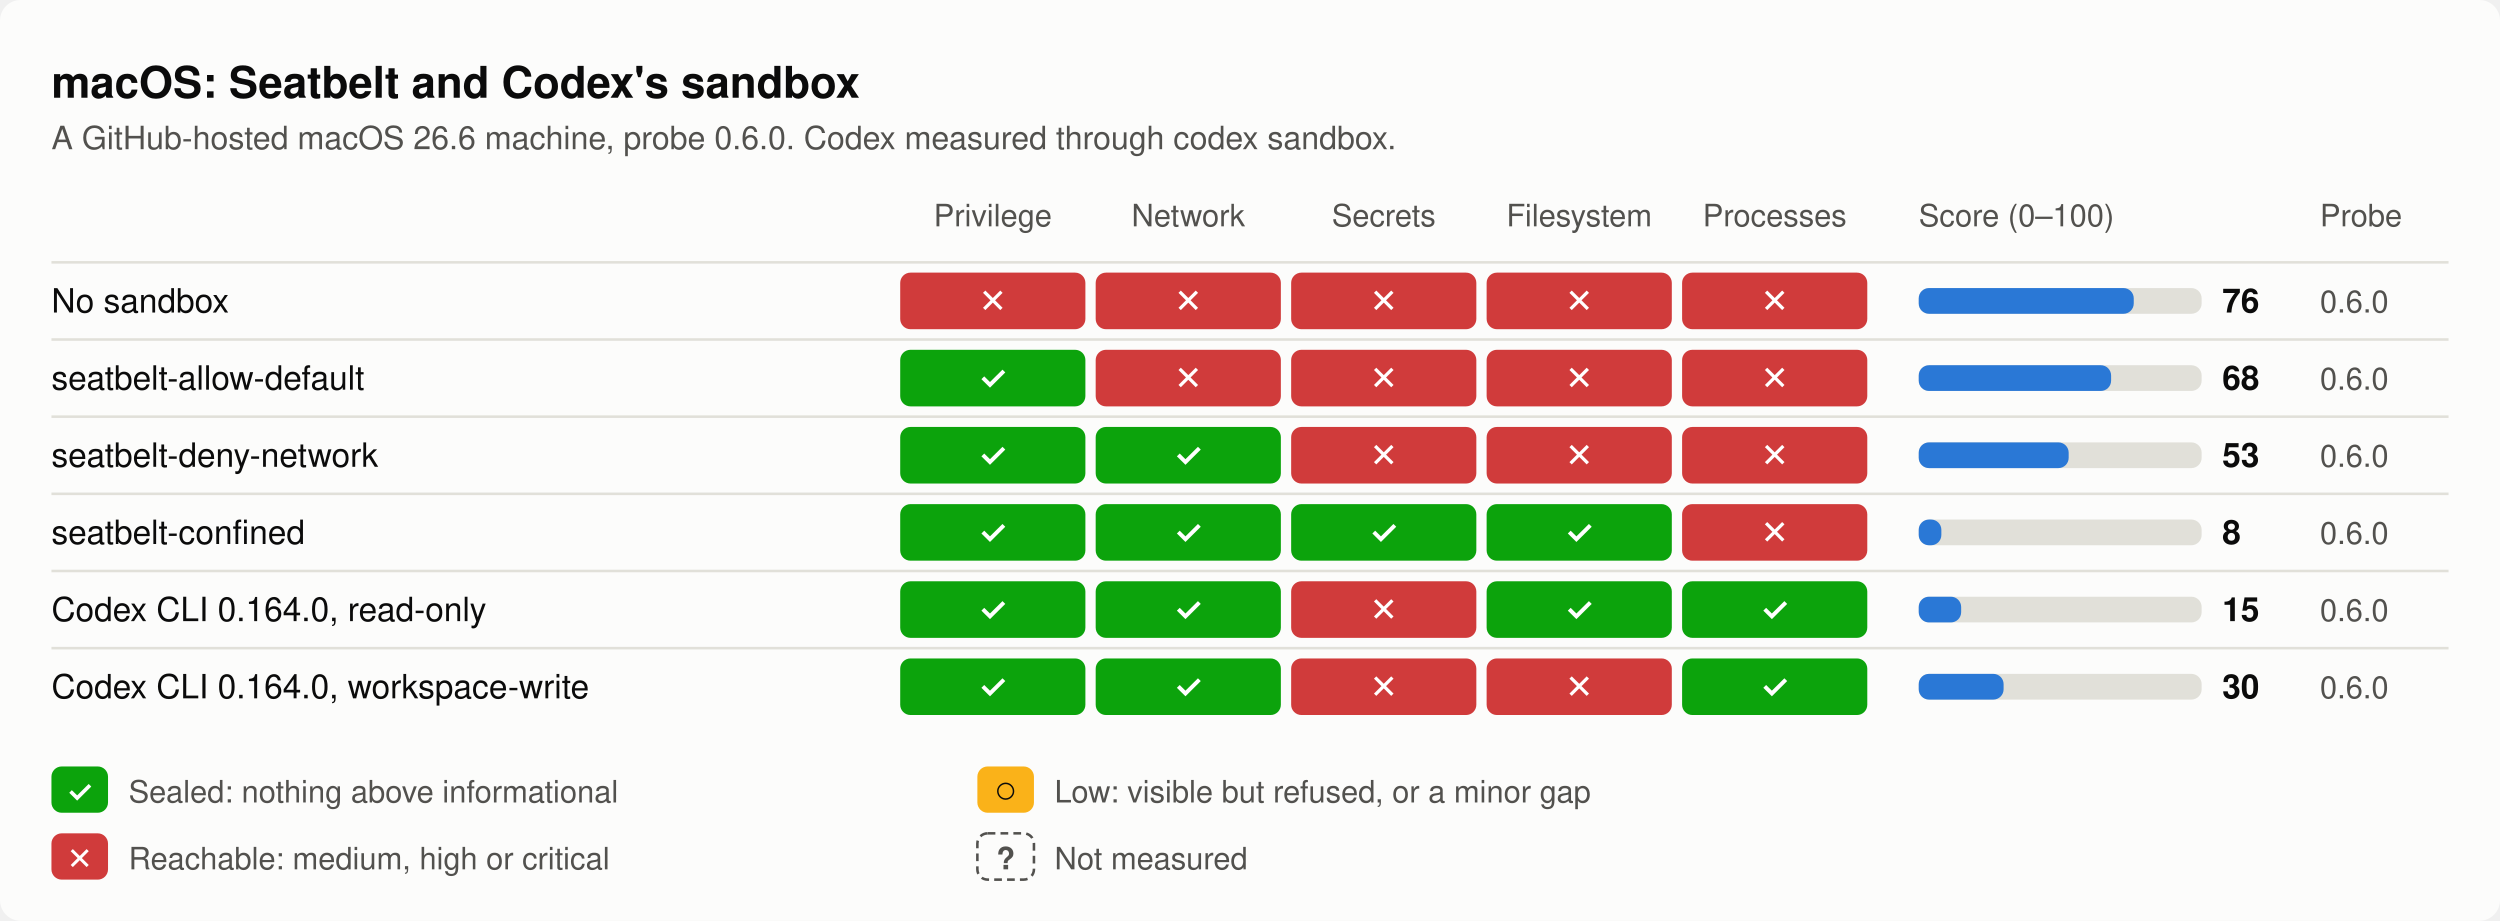
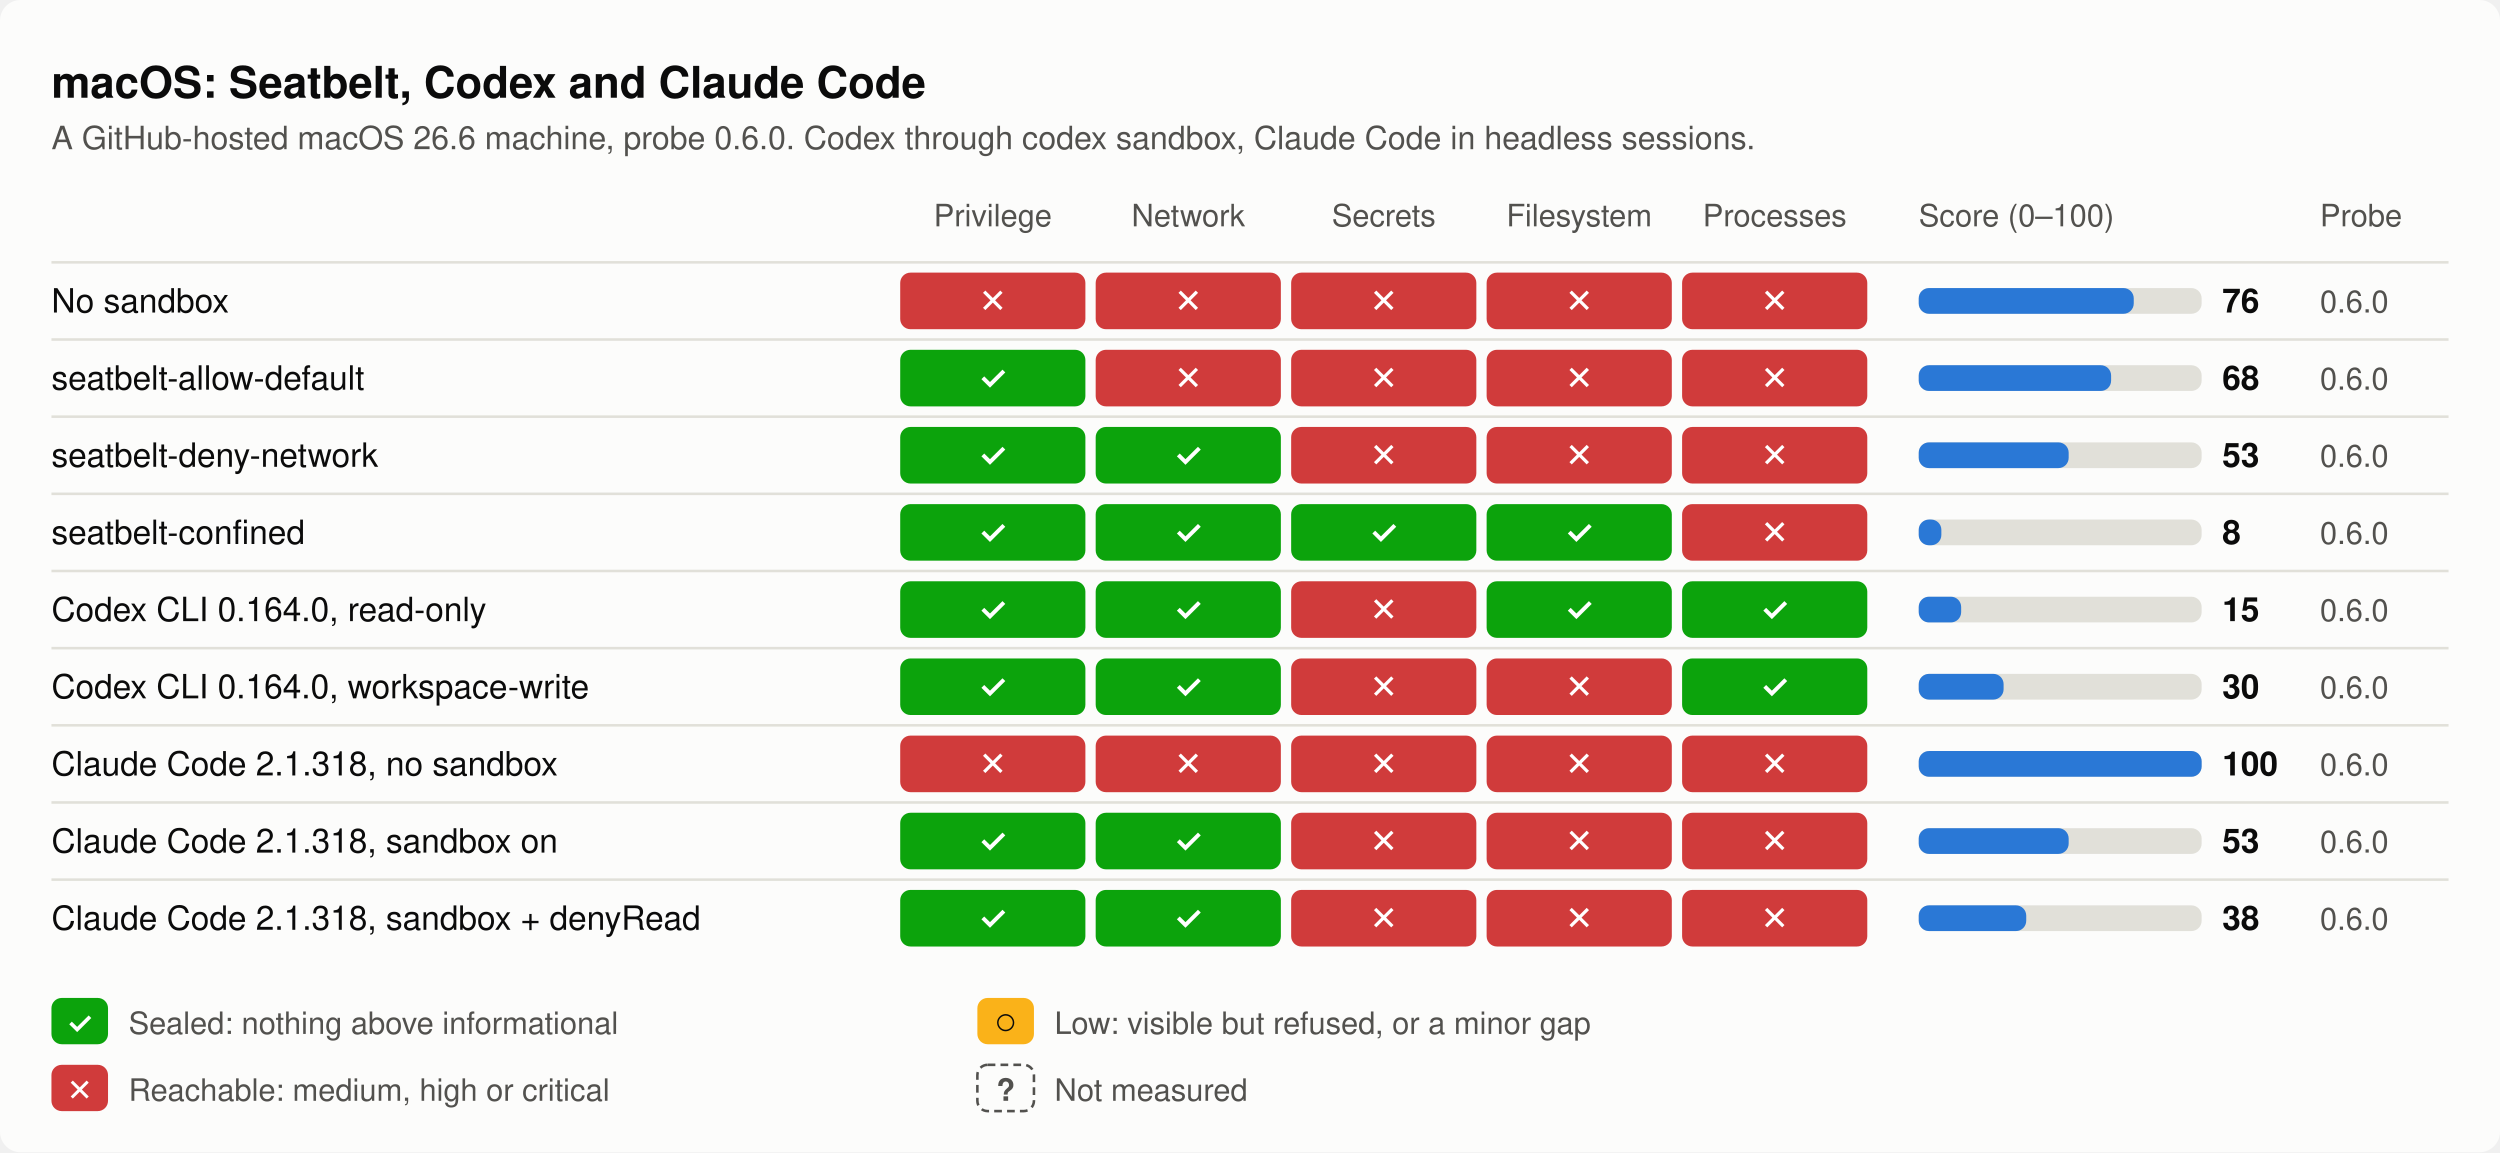
- <svg xmlns="http://www.w3.org/2000/svg" width="972" height="358" viewBox="0 0 972 358" role="img" aria-label="macOS: Seatbelt and Codex's sandbox" font-family="system-ui, -apple-system, Segoe UI, Helvetica, Arial, sans-serif">
+ <svg xmlns="http://www.w3.org/2000/svg" width="972" height="448" viewBox="0 0 972 448" role="img" aria-label="macOS: Seatbelt, Codex and Claude Code" font-family="system-ui, -apple-system, Segoe UI, Helvetica, Arial, sans-serif">
  <rect width="100%" height="100%" rx="8" fill="#fcfcfb" />
-   <text x="20" y="38" font-size="17" font-weight="600" fill="#0b0b0b" text-anchor="start">macOS: Seatbelt and Codex's sandbox</text>
-   <text x="20" y="58" font-size="12.5" font-weight="400" fill="#52514e" text-anchor="start">A GitHub-hosted macOS 26.6 machine, probe 0.6.0. Codex measured through codex sandbox.</text>
+   <text x="20" y="38" font-size="17" font-weight="600" fill="#0b0b0b" text-anchor="start">macOS: Seatbelt, Codex and Claude Code</text>
+   <text x="20" y="58" font-size="12.5" font-weight="400" fill="#52514e" text-anchor="start">A GitHub-hosted macOS 26.6 machine, probe 0.6.0. Codex through codex sandbox, Claude Code in headless sessions.</text>
  <text x="386.0" y="88" font-size="12" font-weight="400" fill="#52514e" text-anchor="middle">Privilege</text>
  <text x="462.0" y="88" font-size="12" font-weight="400" fill="#52514e" text-anchor="middle">Network</text>
  <text x="538.0" y="88" font-size="12" font-weight="400" fill="#52514e" text-anchor="middle">Secrets</text>
  <text x="614.0" y="88" font-size="12" font-weight="400" fill="#52514e" text-anchor="middle">Filesystem</text>
  <text x="690.0" y="88" font-size="12" font-weight="400" fill="#52514e" text-anchor="middle">Processes</text>
  <text x="746" y="88" font-size="12" font-weight="400" fill="#52514e" text-anchor="start">Score (0–100)</text>
  <text x="902" y="88" font-size="12" font-weight="400" fill="#52514e" text-anchor="start">Probe</text>
  <line x1="20" x2="952" y1="102" y2="102" stroke="#e1e0d9" stroke-width="1" />
  <text x="20" y="121.5" font-size="13" font-weight="400" fill="#0b0b0b" text-anchor="start">No sandbox</text>
  <g>
    <rect x="350" y="106.0" width="72" height="22" rx="4" fill="#d03b3b" />
    <text x="386.0" y="121.5" font-size="13" font-weight="600" fill="#ffffff" text-anchor="middle">✕</text>
  </g>
  <g>
    <rect x="426" y="106.0" width="72" height="22" rx="4" fill="#d03b3b" />
    <text x="462.0" y="121.5" font-size="13" font-weight="600" fill="#ffffff" text-anchor="middle">✕</text>
  </g>
  <g>
    <rect x="502" y="106.0" width="72" height="22" rx="4" fill="#d03b3b" />
    <text x="538.0" y="121.5" font-size="13" font-weight="600" fill="#ffffff" text-anchor="middle">✕</text>
  </g>
  <g>
    <rect x="578" y="106.0" width="72" height="22" rx="4" fill="#d03b3b" />
    <text x="614.0" y="121.5" font-size="13" font-weight="600" fill="#ffffff" text-anchor="middle">✕</text>
  </g>
  <g>
    <rect x="654" y="106.0" width="72" height="22" rx="4" fill="#d03b3b" />
    <text x="690.0" y="121.5" font-size="13" font-weight="600" fill="#ffffff" text-anchor="middle">✕</text>
  </g>
  <rect x="746" y="112.0" width="110" height="10" rx="4" fill="#e1e0d9" />
  <rect x="746" y="112.0" width="83.6" height="10" rx="4" fill="#2a78d6" />
  <text x="864" y="121.5" font-size="13" font-weight="600" fill="#0b0b0b" text-anchor="start">76</text>
  <text x="902" y="121.5" font-size="12" font-weight="400" fill="#52514e" text-anchor="start">0.6.0</text>
  <line x1="20" x2="952" y1="132" y2="132" stroke="#e1e0d9" stroke-width="1" />
  <text x="20" y="151.5" font-size="13" font-weight="400" fill="#0b0b0b" text-anchor="start">seatbelt-allow-default</text>
  <g>
    <rect x="350" y="136.0" width="72" height="22" rx="4" fill="#0ca30c" />
    <text x="386.0" y="151.5" font-size="13" font-weight="600" fill="#ffffff" text-anchor="middle">✓</text>
  </g>
  <g>
    <rect x="426" y="136.0" width="72" height="22" rx="4" fill="#d03b3b" />
    <text x="462.0" y="151.5" font-size="13" font-weight="600" fill="#ffffff" text-anchor="middle">✕</text>
  </g>
  <g>
    <rect x="502" y="136.0" width="72" height="22" rx="4" fill="#d03b3b" />
    <text x="538.0" y="151.5" font-size="13" font-weight="600" fill="#ffffff" text-anchor="middle">✕</text>
  </g>
  <g>
    <rect x="578" y="136.0" width="72" height="22" rx="4" fill="#d03b3b" />
    <text x="614.0" y="151.5" font-size="13" font-weight="600" fill="#ffffff" text-anchor="middle">✕</text>
  </g>
  <g>
    <rect x="654" y="136.0" width="72" height="22" rx="4" fill="#d03b3b" />
    <text x="690.0" y="151.5" font-size="13" font-weight="600" fill="#ffffff" text-anchor="middle">✕</text>
  </g>
  <rect x="746" y="142.0" width="110" height="10" rx="4" fill="#e1e0d9" />
  <rect x="746" y="142.0" width="74.8" height="10" rx="4" fill="#2a78d6" />
  <text x="864" y="151.5" font-size="13" font-weight="600" fill="#0b0b0b" text-anchor="start">68</text>
  <text x="902" y="151.5" font-size="12" font-weight="400" fill="#52514e" text-anchor="start">0.6.0</text>
  <line x1="20" x2="952" y1="162" y2="162" stroke="#e1e0d9" stroke-width="1" />
  <text x="20" y="181.5" font-size="13" font-weight="400" fill="#0b0b0b" text-anchor="start">seatbelt-deny-network</text>
  <g>
    <rect x="350" y="166.0" width="72" height="22" rx="4" fill="#0ca30c" />
    <text x="386.0" y="181.5" font-size="13" font-weight="600" fill="#ffffff" text-anchor="middle">✓</text>
  </g>
  <g>
    <rect x="426" y="166.0" width="72" height="22" rx="4" fill="#0ca30c" />
    <text x="462.0" y="181.5" font-size="13" font-weight="600" fill="#ffffff" text-anchor="middle">✓</text>
  </g>
  <g>
    <rect x="502" y="166.0" width="72" height="22" rx="4" fill="#d03b3b" />
    <text x="538.0" y="181.5" font-size="13" font-weight="600" fill="#ffffff" text-anchor="middle">✕</text>
  </g>
  <g>
    <rect x="578" y="166.0" width="72" height="22" rx="4" fill="#d03b3b" />
    <text x="614.0" y="181.5" font-size="13" font-weight="600" fill="#ffffff" text-anchor="middle">✕</text>
  </g>
  <g>
    <rect x="654" y="166.0" width="72" height="22" rx="4" fill="#d03b3b" />
    <text x="690.0" y="181.5" font-size="13" font-weight="600" fill="#ffffff" text-anchor="middle">✕</text>
  </g>
  <rect x="746" y="172.0" width="110" height="10" rx="4" fill="#e1e0d9" />
  <rect x="746" y="172.0" width="58.3" height="10" rx="4" fill="#2a78d6" />
  <text x="864" y="181.5" font-size="13" font-weight="600" fill="#0b0b0b" text-anchor="start">53</text>
  <text x="902" y="181.5" font-size="12" font-weight="400" fill="#52514e" text-anchor="start">0.6.0</text>
  <line x1="20" x2="952" y1="192" y2="192" stroke="#e1e0d9" stroke-width="1" />
  <text x="20" y="211.5" font-size="13" font-weight="400" fill="#0b0b0b" text-anchor="start">seatbelt-confined</text>
  <g>
    <rect x="350" y="196.0" width="72" height="22" rx="4" fill="#0ca30c" />
    <text x="386.0" y="211.5" font-size="13" font-weight="600" fill="#ffffff" text-anchor="middle">✓</text>
  </g>
  <g>
    <rect x="426" y="196.0" width="72" height="22" rx="4" fill="#0ca30c" />
    <text x="462.0" y="211.5" font-size="13" font-weight="600" fill="#ffffff" text-anchor="middle">✓</text>
  </g>
  <g>
    <rect x="502" y="196.0" width="72" height="22" rx="4" fill="#0ca30c" />
    <text x="538.0" y="211.5" font-size="13" font-weight="600" fill="#ffffff" text-anchor="middle">✓</text>
  </g>
  <g>
    <rect x="578" y="196.0" width="72" height="22" rx="4" fill="#0ca30c" />
    <text x="614.0" y="211.5" font-size="13" font-weight="600" fill="#ffffff" text-anchor="middle">✓</text>
  </g>
  <g>
    <rect x="654" y="196.0" width="72" height="22" rx="4" fill="#d03b3b" />
    <text x="690.0" y="211.5" font-size="13" font-weight="600" fill="#ffffff" text-anchor="middle">✕</text>
  </g>
  <rect x="746" y="202.0" width="110" height="10" rx="4" fill="#e1e0d9" />
  <rect x="746" y="202.0" width="8.8" height="10" rx="4" fill="#2a78d6" />
  <text x="864" y="211.5" font-size="13" font-weight="600" fill="#0b0b0b" text-anchor="start">8</text>
  <text x="902" y="211.5" font-size="12" font-weight="400" fill="#52514e" text-anchor="start">0.6.0</text>
  <line x1="20" x2="952" y1="222" y2="222" stroke="#e1e0d9" stroke-width="1" />
  <text x="20" y="241.5" font-size="13" font-weight="400" fill="#0b0b0b" text-anchor="start">Codex CLI 0.164.0, read-only</text>
  <g>
    <rect x="350" y="226.0" width="72" height="22" rx="4" fill="#0ca30c" />
    <text x="386.0" y="241.5" font-size="13" font-weight="600" fill="#ffffff" text-anchor="middle">✓</text>
  </g>
  <g>
    <rect x="426" y="226.0" width="72" height="22" rx="4" fill="#0ca30c" />
    <text x="462.0" y="241.5" font-size="13" font-weight="600" fill="#ffffff" text-anchor="middle">✓</text>
  </g>
  <g>
    <rect x="502" y="226.0" width="72" height="22" rx="4" fill="#d03b3b" />
    <text x="538.0" y="241.5" font-size="13" font-weight="600" fill="#ffffff" text-anchor="middle">✕</text>
  </g>
  <g>
    <rect x="578" y="226.0" width="72" height="22" rx="4" fill="#0ca30c" />
    <text x="614.0" y="241.5" font-size="13" font-weight="600" fill="#ffffff" text-anchor="middle">✓</text>
  </g>
  <g>
    <rect x="654" y="226.0" width="72" height="22" rx="4" fill="#0ca30c" />
    <text x="690.0" y="241.5" font-size="13" font-weight="600" fill="#ffffff" text-anchor="middle">✓</text>
  </g>
  <rect x="746" y="232.0" width="110" height="10" rx="4" fill="#e1e0d9" />
  <rect x="746" y="232.0" width="16.5" height="10" rx="4" fill="#2a78d6" />
  <text x="864" y="241.5" font-size="13" font-weight="600" fill="#0b0b0b" text-anchor="start">15</text>
  <text x="902" y="241.5" font-size="12" font-weight="400" fill="#52514e" text-anchor="start">0.6.0</text>
  <line x1="20" x2="952" y1="252" y2="252" stroke="#e1e0d9" stroke-width="1" />
  <text x="20" y="271.5" font-size="13" font-weight="400" fill="#0b0b0b" text-anchor="start">Codex CLI 0.164.0, workspace-write</text>
  <g>
    <rect x="350" y="256.0" width="72" height="22" rx="4" fill="#0ca30c" />
    <text x="386.0" y="271.5" font-size="13" font-weight="600" fill="#ffffff" text-anchor="middle">✓</text>
  </g>
  <g>
    <rect x="426" y="256.0" width="72" height="22" rx="4" fill="#0ca30c" />
    <text x="462.0" y="271.5" font-size="13" font-weight="600" fill="#ffffff" text-anchor="middle">✓</text>
  </g>
  <g>
    <rect x="502" y="256.0" width="72" height="22" rx="4" fill="#d03b3b" />
    <text x="538.0" y="271.5" font-size="13" font-weight="600" fill="#ffffff" text-anchor="middle">✕</text>
  </g>
  <g>
    <rect x="578" y="256.0" width="72" height="22" rx="4" fill="#d03b3b" />
    <text x="614.0" y="271.5" font-size="13" font-weight="600" fill="#ffffff" text-anchor="middle">✕</text>
  </g>
  <g>
    <rect x="654" y="256.0" width="72" height="22" rx="4" fill="#0ca30c" />
    <text x="690.0" y="271.5" font-size="13" font-weight="600" fill="#ffffff" text-anchor="middle">✓</text>
  </g>
  <rect x="746" y="262.0" width="110" height="10" rx="4" fill="#e1e0d9" />
  <rect x="746" y="262.0" width="33.0" height="10" rx="4" fill="#2a78d6" />
  <text x="864" y="271.5" font-size="13" font-weight="600" fill="#0b0b0b" text-anchor="start">30</text>
  <text x="902" y="271.5" font-size="12" font-weight="400" fill="#52514e" text-anchor="start">0.6.0</text>
-   <rect x="20" y="298" width="22" height="18" rx="4" fill="#0ca30c" />
-   <text x="31" y="312" font-size="12" font-weight="600" fill="#ffffff" text-anchor="middle">✓</text>
-   <text x="50" y="312" font-size="12" font-weight="400" fill="#52514e" text-anchor="start">Sealed: nothing above informational</text>
-   <rect x="380" y="298" width="22" height="18" rx="4" fill="#fab219" />
-   <text x="391" y="312" font-size="12" font-weight="600" fill="#0b0b0b" text-anchor="middle">○</text>
-   <text x="410" y="312" font-size="12" font-weight="400" fill="#52514e" text-anchor="start">Low: visible but refused, or a minor gap</text>
-   <rect x="20" y="324" width="22" height="18" rx="4" fill="#d03b3b" />
-   <text x="31" y="338" font-size="12" font-weight="600" fill="#ffffff" text-anchor="middle">✕</text>
-   <text x="50" y="338" font-size="12" font-weight="400" fill="#52514e" text-anchor="start">Reachable: medium, high or critical</text>
-   <rect x="380" y="324" width="22" height="18" rx="4" fill="none" stroke="#52514e" stroke-dasharray="3 2" stroke-width="1" />
-   <text x="391" y="338" font-size="12" font-weight="600" fill="#52514e" text-anchor="middle">?</text>
-   <text x="410" y="338" font-size="12" font-weight="400" fill="#52514e" text-anchor="start">Not measured</text>
+   <line x1="20" x2="952" y1="282" y2="282" stroke="#e1e0d9" stroke-width="1" />
+   <text x="20" y="301.5" font-size="13" font-weight="400" fill="#0b0b0b" text-anchor="start">Claude Code 2.1.318, no sandbox</text>
+   <g>
+     <rect x="350" y="286.0" width="72" height="22" rx="4" fill="#d03b3b" />
+     <text x="386.0" y="301.5" font-size="13" font-weight="600" fill="#ffffff" text-anchor="middle">✕</text>
+   </g>
+   <g>
+     <rect x="426" y="286.0" width="72" height="22" rx="4" fill="#d03b3b" />
+     <text x="462.0" y="301.5" font-size="13" font-weight="600" fill="#ffffff" text-anchor="middle">✕</text>
+   </g>
+   <g>
+     <rect x="502" y="286.0" width="72" height="22" rx="4" fill="#d03b3b" />
+     <text x="538.0" y="301.5" font-size="13" font-weight="600" fill="#ffffff" text-anchor="middle">✕</text>
+   </g>
+   <g>
+     <rect x="578" y="286.0" width="72" height="22" rx="4" fill="#d03b3b" />
+     <text x="614.0" y="301.5" font-size="13" font-weight="600" fill="#ffffff" text-anchor="middle">✕</text>
+   </g>
+   <g>
+     <rect x="654" y="286.0" width="72" height="22" rx="4" fill="#d03b3b" />
+     <text x="690.0" y="301.5" font-size="13" font-weight="600" fill="#ffffff" text-anchor="middle">✕</text>
+   </g>
+   <rect x="746" y="292.0" width="110" height="10" rx="4" fill="#e1e0d9" />
+   <rect x="746" y="292.0" width="110.0" height="10" rx="4" fill="#2a78d6" />
+   <text x="864" y="301.5" font-size="13" font-weight="600" fill="#0b0b0b" text-anchor="start">100</text>
+   <text x="902" y="301.5" font-size="12" font-weight="400" fill="#52514e" text-anchor="start">0.6.0</text>
+   <line x1="20" x2="952" y1="312" y2="312" stroke="#e1e0d9" stroke-width="1" />
+   <text x="20" y="331.5" font-size="13" font-weight="400" fill="#0b0b0b" text-anchor="start">Claude Code 2.1.318, sandbox on</text>
+   <g>
+     <rect x="350" y="316.0" width="72" height="22" rx="4" fill="#0ca30c" />
+     <text x="386.0" y="331.5" font-size="13" font-weight="600" fill="#ffffff" text-anchor="middle">✓</text>
+   </g>
+   <g>
+     <rect x="426" y="316.0" width="72" height="22" rx="4" fill="#0ca30c" />
+     <text x="462.0" y="331.5" font-size="13" font-weight="600" fill="#ffffff" text-anchor="middle">✓</text>
+   </g>
+   <g>
+     <rect x="502" y="316.0" width="72" height="22" rx="4" fill="#d03b3b" />
+     <text x="538.0" y="331.5" font-size="13" font-weight="600" fill="#ffffff" text-anchor="middle">✕</text>
+   </g>
+   <g>
+     <rect x="578" y="316.0" width="72" height="22" rx="4" fill="#d03b3b" />
+     <text x="614.0" y="331.5" font-size="13" font-weight="600" fill="#ffffff" text-anchor="middle">✕</text>
+   </g>
+   <g>
+     <rect x="654" y="316.0" width="72" height="22" rx="4" fill="#d03b3b" />
+     <text x="690.0" y="331.5" font-size="13" font-weight="600" fill="#ffffff" text-anchor="middle">✕</text>
+   </g>
+   <rect x="746" y="322.0" width="110" height="10" rx="4" fill="#e1e0d9" />
+   <rect x="746" y="322.0" width="58.3" height="10" rx="4" fill="#2a78d6" />
+   <text x="864" y="331.5" font-size="13" font-weight="600" fill="#0b0b0b" text-anchor="start">53</text>
+   <text x="902" y="331.5" font-size="12" font-weight="400" fill="#52514e" text-anchor="start">0.6.0</text>
+   <line x1="20" x2="952" y1="342" y2="342" stroke="#e1e0d9" stroke-width="1" />
+   <text x="20" y="361.5" font-size="13" font-weight="400" fill="#0b0b0b" text-anchor="start">Claude Code 2.1.318, sandbox + denyRead</text>
+   <g>
+     <rect x="350" y="346.0" width="72" height="22" rx="4" fill="#0ca30c" />
+     <text x="386.0" y="361.5" font-size="13" font-weight="600" fill="#ffffff" text-anchor="middle">✓</text>
+   </g>
+   <g>
+     <rect x="426" y="346.0" width="72" height="22" rx="4" fill="#0ca30c" />
+     <text x="462.0" y="361.5" font-size="13" font-weight="600" fill="#ffffff" text-anchor="middle">✓</text>
+   </g>
+   <g>
+     <rect x="502" y="346.0" width="72" height="22" rx="4" fill="#d03b3b" />
+     <text x="538.0" y="361.5" font-size="13" font-weight="600" fill="#ffffff" text-anchor="middle">✕</text>
+   </g>
+   <g>
+     <rect x="578" y="346.0" width="72" height="22" rx="4" fill="#d03b3b" />
+     <text x="614.0" y="361.5" font-size="13" font-weight="600" fill="#ffffff" text-anchor="middle">✕</text>
+   </g>
+   <g>
+     <rect x="654" y="346.0" width="72" height="22" rx="4" fill="#d03b3b" />
+     <text x="690.0" y="361.5" font-size="13" font-weight="600" fill="#ffffff" text-anchor="middle">✕</text>
+   </g>
+   <rect x="746" y="352.0" width="110" height="10" rx="4" fill="#e1e0d9" />
+   <rect x="746" y="352.0" width="41.8" height="10" rx="4" fill="#2a78d6" />
+   <text x="864" y="361.5" font-size="13" font-weight="600" fill="#0b0b0b" text-anchor="start">38</text>
+   <text x="902" y="361.5" font-size="12" font-weight="400" fill="#52514e" text-anchor="start">0.6.0</text>
+   <rect x="20" y="388" width="22" height="18" rx="4" fill="#0ca30c" />
+   <text x="31" y="402" font-size="12" font-weight="600" fill="#ffffff" text-anchor="middle">✓</text>
+   <text x="50" y="402" font-size="12" font-weight="400" fill="#52514e" text-anchor="start">Sealed: nothing above informational</text>
+   <rect x="380" y="388" width="22" height="18" rx="4" fill="#fab219" />
+   <text x="391" y="402" font-size="12" font-weight="600" fill="#0b0b0b" text-anchor="middle">○</text>
+   <text x="410" y="402" font-size="12" font-weight="400" fill="#52514e" text-anchor="start">Low: visible but refused, or a minor gap</text>
+   <rect x="20" y="414" width="22" height="18" rx="4" fill="#d03b3b" />
+   <text x="31" y="428" font-size="12" font-weight="600" fill="#ffffff" text-anchor="middle">✕</text>
+   <text x="50" y="428" font-size="12" font-weight="400" fill="#52514e" text-anchor="start">Reachable: medium, high or critical</text>
+   <rect x="380" y="414" width="22" height="18" rx="4" fill="none" stroke="#52514e" stroke-dasharray="3 2" stroke-width="1" />
+   <text x="391" y="428" font-size="12" font-weight="600" fill="#52514e" text-anchor="middle">?</text>
+   <text x="410" y="428" font-size="12" font-weight="400" fill="#52514e" text-anchor="start">Not measured</text>
</svg>
